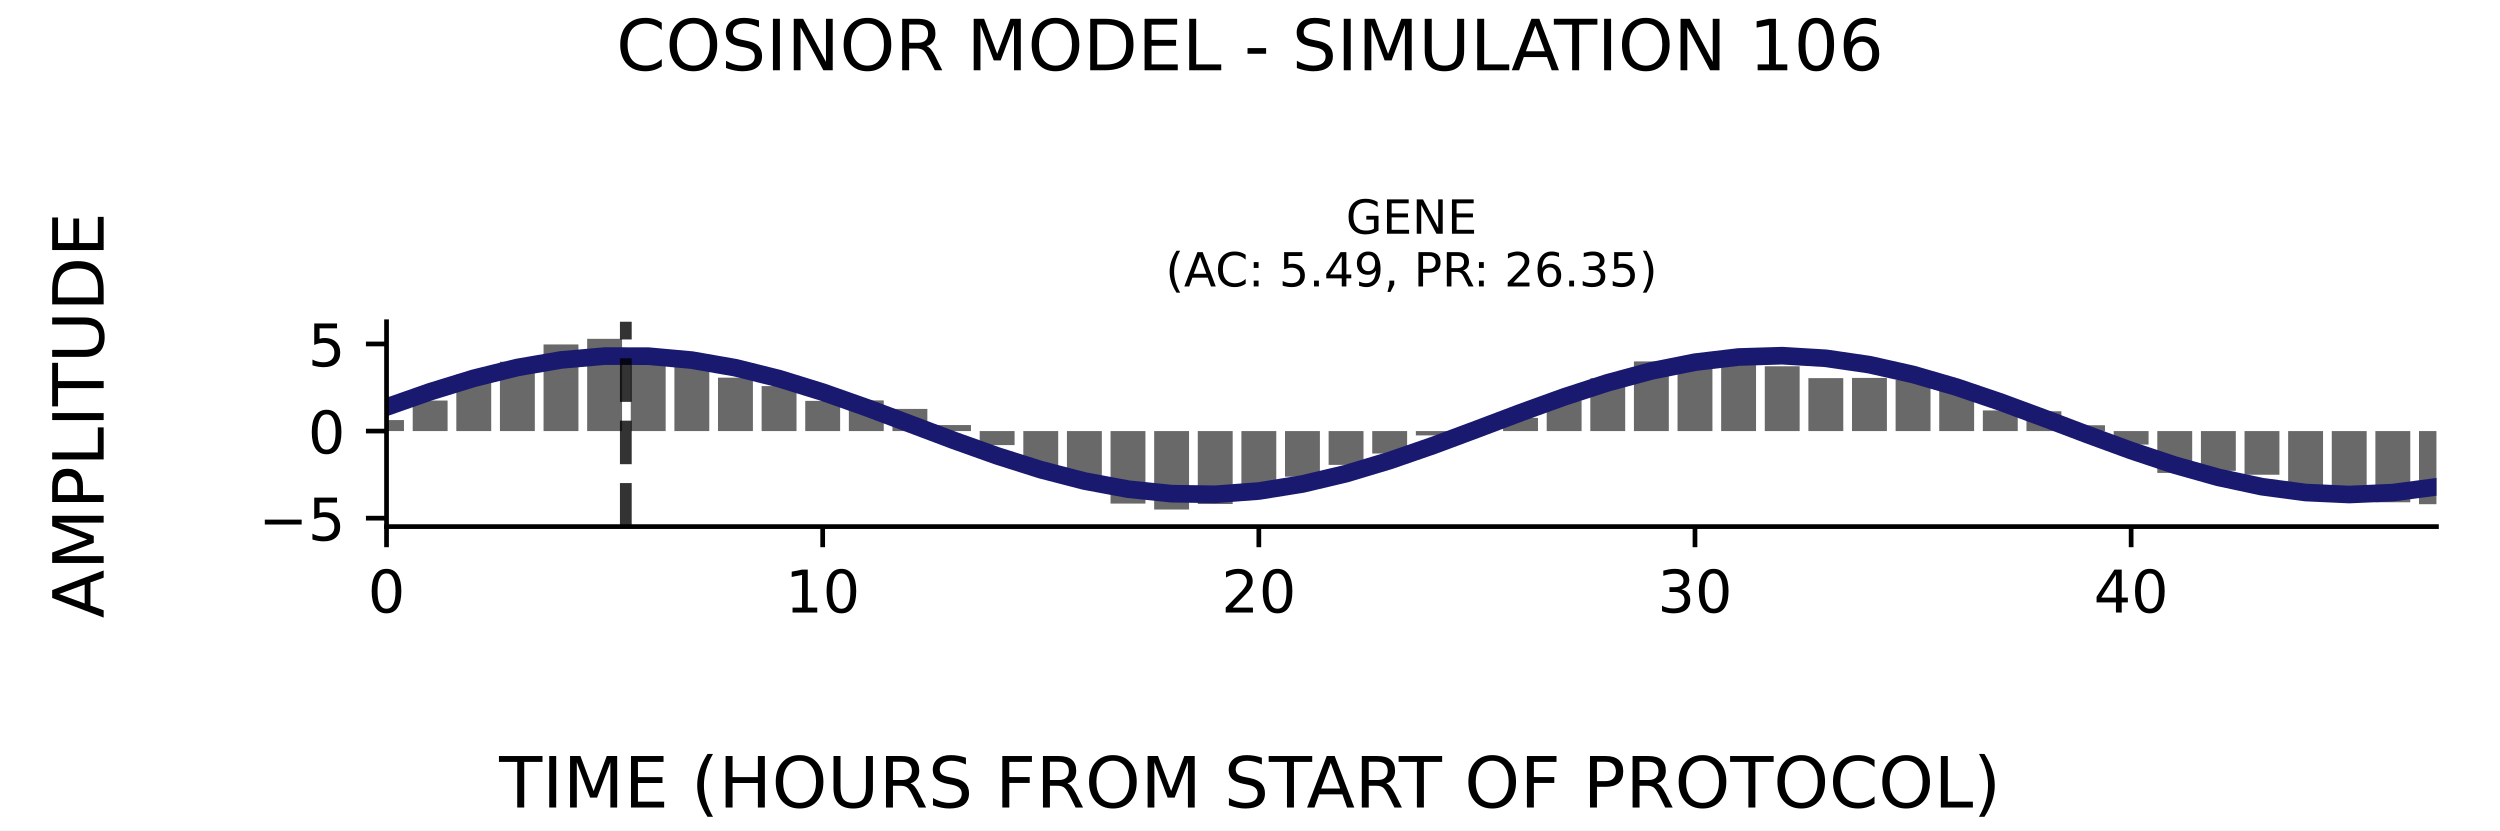
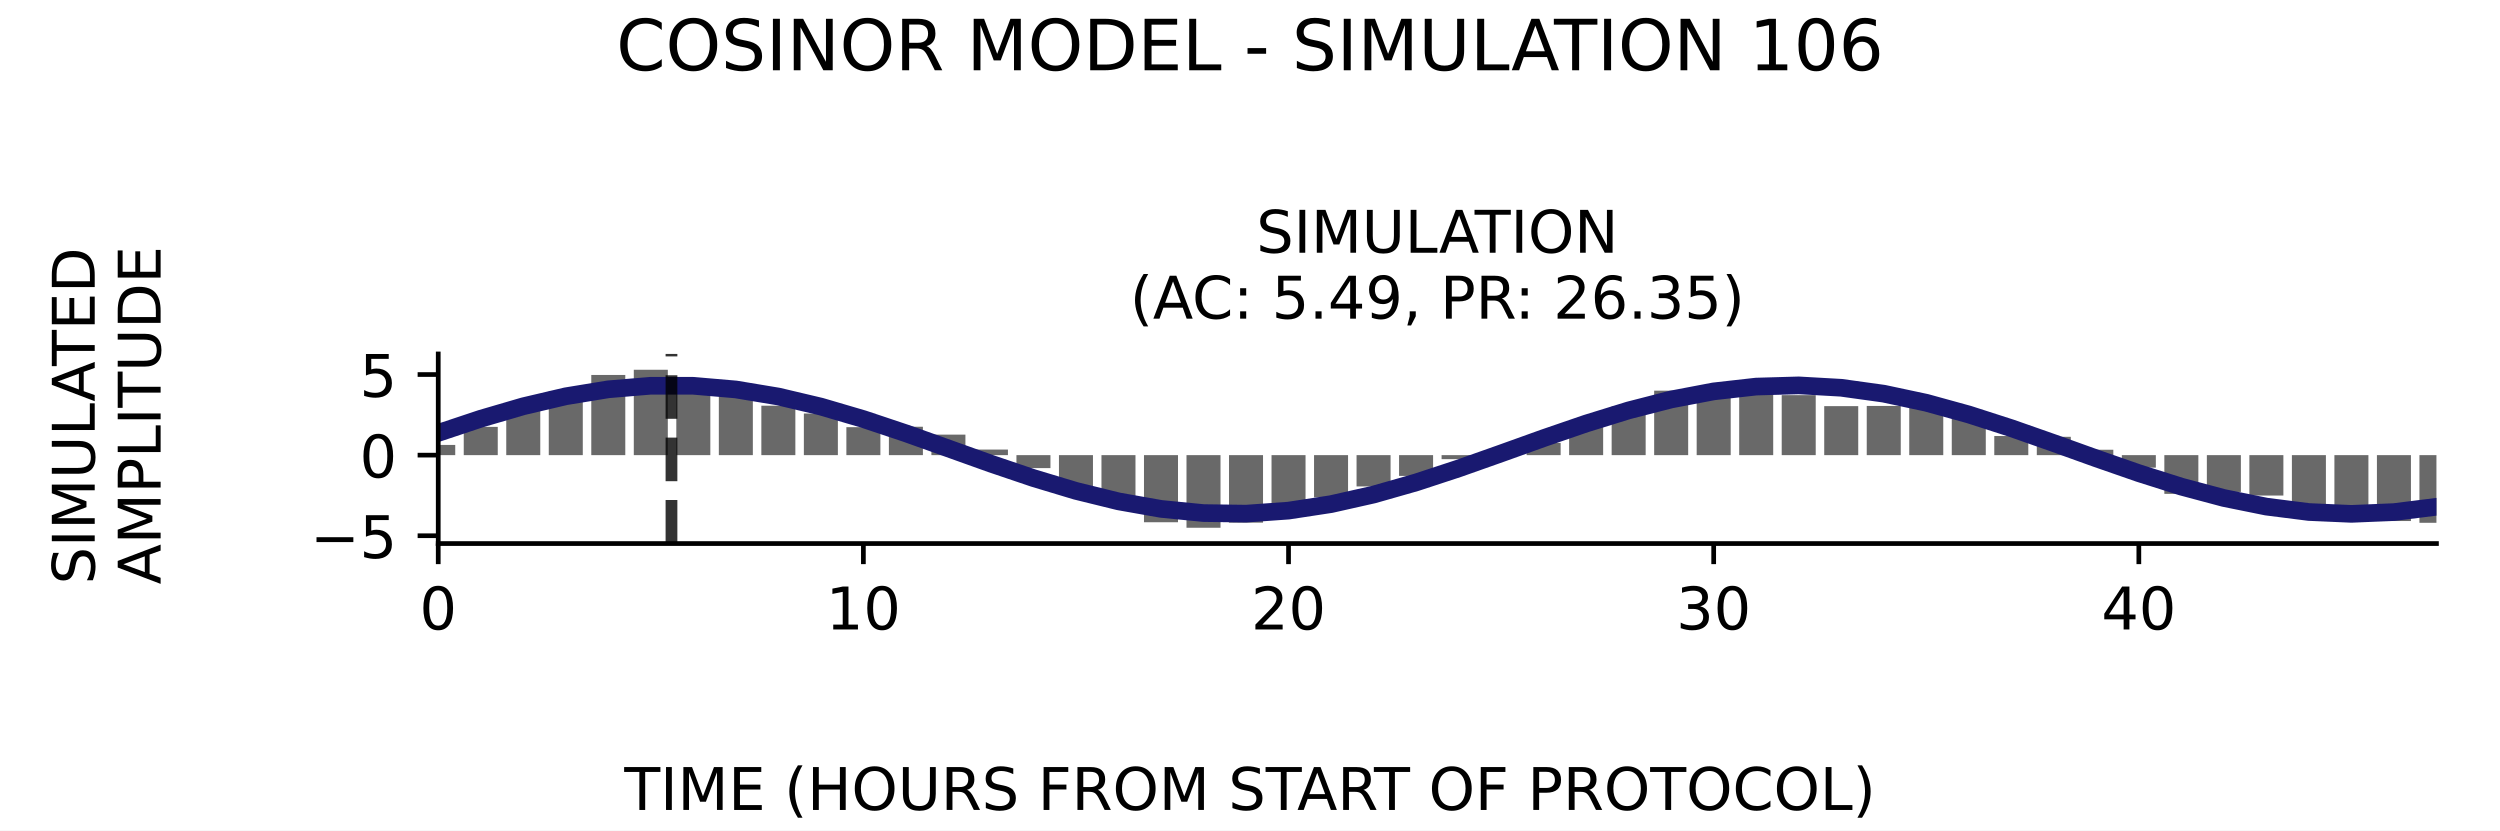
<svg xmlns="http://www.w3.org/2000/svg" xmlns:xlink="http://www.w3.org/1999/xlink" width="424.8pt" height="141.12pt" viewBox="0 0 424.8 141.12" version="1.1">
  <defs>
    <style type="text/css">*{stroke-linejoin: round; stroke-linecap: butt}</style>
  </defs>
  <g id="figure_1">
    <g id="patch_1">
      <path d="M 0 141.12  L 424.8 141.12  L 424.8 0  L 0 0  z " style="fill: #ffffff" />
    </g>
    <g id="axes_1">
      <g id="patch_2">
-         <path d="M 65.68 89.48  L 414 89.48  L 414 54.672  L 65.68 54.672  z " style="fill: #ffffff" />
+         <path d="M 74.464 92.36  L 414 92.36  L 414 60.144  L 74.464 60.144  z " style="fill: #ffffff" />
      </g>
      <g id="patch_3">
-         <path d="M 62.716 73.248  L 68.644 73.248  L 68.644 71.375  L 62.716 71.375  z " clip-path="url(#pcab01aecfd)" style="fill: #696969" />
+         <path d="M 71.574 77.337  L 77.354 77.337  L 77.354 75.603  L 71.574 75.603  z " clip-path="url(#pb462af2732)" style="fill: #696969" />
      </g>
      <g id="patch_4">
-         <path d="M 70.127 73.248  L 76.055 73.248  L 76.055 68.059  L 70.127 68.059  z " clip-path="url(#pcab01aecfd)" style="fill: #696969" />
+         <path d="M 78.799 77.337  L 84.578 77.337  L 84.578 72.534  L 78.799 72.534  z " clip-path="url(#pb462af2732)" style="fill: #696969" />
      </g>
      <g id="patch_5">
-         <path d="M 77.538 73.248  L 83.467 73.248  L 83.467 63.644  L 77.538 63.644  z " clip-path="url(#pcab01aecfd)" style="fill: #696969" />
+         <path d="M 86.023 77.337  L 91.802 77.337  L 91.802 68.448  L 86.023 68.448  z " clip-path="url(#pb462af2732)" style="fill: #696969" />
      </g>
      <g id="patch_6">
-         <path d="M 84.949 73.248  L 90.878 73.248  L 90.878 61.468  L 84.949 61.468  z " clip-path="url(#pcab01aecfd)" style="fill: #696969" />
+         <path d="M 93.247 77.337  L 99.026 77.337  L 99.026 66.434  L 93.247 66.434  z " clip-path="url(#pb462af2732)" style="fill: #696969" />
      </g>
      <g id="patch_7">
-         <path d="M 92.36 73.248  L 98.289 73.248  L 98.289 58.528  L 92.36 58.528  z " clip-path="url(#pcab01aecfd)" style="fill: #696969" />
+         <path d="M 100.471 77.337  L 106.25 77.337  L 106.25 63.713  L 100.471 63.713  z " clip-path="url(#pb462af2732)" style="fill: #696969" />
      </g>
      <g id="patch_8">
-         <path d="M 99.771 73.248  L 105.7 73.248  L 105.7 57.573  L 99.771 57.573  z " clip-path="url(#pcab01aecfd)" style="fill: #696969" />
+         <path d="M 107.695 77.337  L 113.475 77.337  L 113.475 62.829  L 107.695 62.829  z " clip-path="url(#pb462af2732)" style="fill: #696969" />
      </g>
      <g id="patch_9">
-         <path d="M 107.182 73.248  L 113.111 73.248  L 113.111 59.384  L 107.182 59.384  z " clip-path="url(#pcab01aecfd)" style="fill: #696969" />
+         <path d="M 114.919 77.337  L 120.699 77.337  L 120.699 64.505  L 114.919 64.505  z " clip-path="url(#pb462af2732)" style="fill: #696969" />
      </g>
      <g id="patch_10">
-         <path d="M 114.593 73.248  L 120.522 73.248  L 120.522 61.574  L 114.593 61.574  z " clip-path="url(#pcab01aecfd)" style="fill: #696969" />
+         <path d="M 122.144 77.337  L 127.923 77.337  L 127.923 66.532  L 122.144 66.532  z " clip-path="url(#pb462af2732)" style="fill: #696969" />
      </g>
      <g id="patch_11">
-         <path d="M 122.004 73.248  L 127.933 73.248  L 127.933 64.172  L 122.004 64.172  z " clip-path="url(#pcab01aecfd)" style="fill: #696969" />
+         <path d="M 129.368 77.337  L 135.147 77.337  L 135.147 68.937  L 129.368 68.937  z " clip-path="url(#pb462af2732)" style="fill: #696969" />
      </g>
      <g id="patch_12">
-         <path d="M 129.415 73.248  L 135.344 73.248  L 135.344 65.606  L 129.415 65.606  z " clip-path="url(#pcab01aecfd)" style="fill: #696969" />
+         <path d="M 136.592 77.337  L 142.371 77.337  L 142.371 70.264  L 136.592 70.264  z " clip-path="url(#pb462af2732)" style="fill: #696969" />
      </g>
      <g id="patch_13">
-         <path d="M 136.826 73.248  L 142.755 73.248  L 142.755 68.114  L 136.826 68.114  z " clip-path="url(#pcab01aecfd)" style="fill: #696969" />
+         <path d="M 143.816 77.337  L 149.595 77.337  L 149.595 72.585  L 143.816 72.585  z " clip-path="url(#pb462af2732)" style="fill: #696969" />
      </g>
      <g id="patch_14">
-         <path d="M 144.237 73.248  L 150.166 73.248  L 150.166 68.035  L 144.237 68.035  z " clip-path="url(#pcab01aecfd)" style="fill: #696969" />
+         <path d="M 151.04 77.337  L 156.82 77.337  L 156.82 72.512  L 151.04 72.512  z " clip-path="url(#pb462af2732)" style="fill: #696969" />
      </g>
      <g id="patch_15">
-         <path d="M 151.648 73.248  L 157.577 73.248  L 157.577 69.483  L 151.648 69.483  z " clip-path="url(#pcab01aecfd)" style="fill: #696969" />
+         <path d="M 158.264 77.337  L 164.044 77.337  L 164.044 73.852  L 158.264 73.852  z " clip-path="url(#pb462af2732)" style="fill: #696969" />
      </g>
      <g id="patch_16">
-         <path d="M 159.059 73.248  L 164.988 73.248  L 164.988 72.225  L 159.059 72.225  z " clip-path="url(#pcab01aecfd)" style="fill: #696969" />
+         <path d="M 165.489 77.337  L 171.268 77.337  L 171.268 76.39  L 165.489 76.39  z " clip-path="url(#pb462af2732)" style="fill: #696969" />
      </g>
      <g id="patch_17">
-         <path d="M 166.47 73.248  L 172.399 73.248  L 172.399 75.63  L 166.47 75.63  z " clip-path="url(#pcab01aecfd)" style="fill: #696969" />
+         <path d="M 172.713 77.337  L 178.492 77.337  L 178.492 79.541  L 172.713 79.541  z " clip-path="url(#pb462af2732)" style="fill: #696969" />
      </g>
      <g id="patch_18">
-         <path d="M 173.882 73.248  L 179.81 73.248  L 179.81 80.041  L 173.882 80.041  z " clip-path="url(#pcab01aecfd)" style="fill: #696969" />
+         <path d="M 179.937 77.337  L 185.716 77.337  L 185.716 83.624  L 179.937 83.624  z " clip-path="url(#pb462af2732)" style="fill: #696969" />
      </g>
      <g id="patch_19">
-         <path d="M 181.293 73.248  L 187.221 73.248  L 187.221 81.91  L 181.293 81.91  z " clip-path="url(#pcab01aecfd)" style="fill: #696969" />
+         <path d="M 187.161 77.337  L 192.94 77.337  L 192.94 85.354  L 187.161 85.354  z " clip-path="url(#pb462af2732)" style="fill: #696969" />
      </g>
      <g id="patch_20">
-         <path d="M 188.704 73.248  L 194.633 73.248  L 194.633 85.569  L 188.704 85.569  z " clip-path="url(#pcab01aecfd)" style="fill: #696969" />
+         <path d="M 194.385 77.337  L 200.165 77.337  L 200.165 88.74  L 194.385 88.74  z " clip-path="url(#pb462af2732)" style="fill: #696969" />
      </g>
      <g id="patch_21">
-         <path d="M 196.115 73.248  L 202.044 73.248  L 202.044 86.579  L 196.115 86.579  z " clip-path="url(#pcab01aecfd)" style="fill: #696969" />
+         <path d="M 201.609 77.337  L 207.389 77.337  L 207.389 89.675  L 201.609 89.675  z " clip-path="url(#pb462af2732)" style="fill: #696969" />
      </g>
      <g id="patch_22">
-         <path d="M 203.526 73.248  L 209.455 73.248  L 209.455 85.643  L 203.526 85.643  z " clip-path="url(#pcab01aecfd)" style="fill: #696969" />
+         <path d="M 208.834 77.337  L 214.613 77.337  L 214.613 88.809  L 208.834 88.809  z " clip-path="url(#pb462af2732)" style="fill: #696969" />
      </g>
      <g id="patch_23">
-         <path d="M 210.937 73.248  L 216.866 73.248  L 216.866 83.328  L 210.937 83.328  z " clip-path="url(#pcab01aecfd)" style="fill: #696969" />
+         <path d="M 216.058 77.337  L 221.837 77.337  L 221.837 86.666  L 216.058 86.666  z " clip-path="url(#pb462af2732)" style="fill: #696969" />
      </g>
      <g id="patch_24">
-         <path d="M 218.348 73.248  L 224.277 73.248  L 224.277 81  L 218.348 81  z " clip-path="url(#pcab01aecfd)" style="fill: #696969" />
+         <path d="M 223.282 77.337  L 229.061 77.337  L 229.061 84.512  L 223.282 84.512  z " clip-path="url(#pb462af2732)" style="fill: #696969" />
      </g>
      <g id="patch_25">
-         <path d="M 225.759 73.248  L 231.688 73.248  L 231.688 78.993  L 225.759 78.993  z " clip-path="url(#pcab01aecfd)" style="fill: #696969" />
+         <path d="M 230.506 77.337  L 236.285 77.337  L 236.285 82.654  L 230.506 82.654  z " clip-path="url(#pb462af2732)" style="fill: #696969" />
      </g>
      <g id="patch_26">
-         <path d="M 233.17 73.248  L 239.099 73.248  L 239.099 77.062  L 233.17 77.062  z " clip-path="url(#pcab01aecfd)" style="fill: #696969" />
+         <path d="M 237.73 77.337  L 243.51 77.337  L 243.51 80.867  L 237.73 80.867  z " clip-path="url(#pb462af2732)" style="fill: #696969" />
      </g>
      <g id="patch_27">
-         <path d="M 240.581 73.248  L 246.51 73.248  L 246.51 73.985  L 240.581 73.985  z " clip-path="url(#pcab01aecfd)" style="fill: #696969" />
+         <path d="M 244.954 77.337  L 250.734 77.337  L 250.734 78.019  L 244.954 78.019  z " clip-path="url(#pb462af2732)" style="fill: #696969" />
      </g>
      <g id="patch_28">
-         <path d="M 247.992 73.248  L 253.921 73.248  L 253.921 73.083  L 247.992 73.083  z " clip-path="url(#pcab01aecfd)" style="fill: #696969" />
+         <path d="M 252.179 77.337  L 257.958 77.337  L 257.958 77.184  L 252.179 77.184  z " clip-path="url(#pb462af2732)" style="fill: #696969" />
      </g>
      <g id="patch_29">
-         <path d="M 255.403 73.248  L 261.332 73.248  L 261.332 71.002  L 255.403 71.002  z " clip-path="url(#pcab01aecfd)" style="fill: #696969" />
+         <path d="M 259.403 77.337  L 265.182 77.337  L 265.182 75.258  L 259.403 75.258  z " clip-path="url(#pb462af2732)" style="fill: #696969" />
      </g>
      <g id="patch_30">
-         <path d="M 262.814 73.248  L 268.743 73.248  L 268.743 68.056  L 262.814 68.056  z " clip-path="url(#pcab01aecfd)" style="fill: #696969" />
+         <path d="M 266.627 77.337  L 272.406 77.337  L 272.406 72.531  L 266.627 72.531  z " clip-path="url(#pb462af2732)" style="fill: #696969" />
      </g>
      <g id="patch_31">
-         <path d="M 270.225 73.248  L 276.154 73.248  L 276.154 64.275  L 270.225 64.275  z " clip-path="url(#pcab01aecfd)" style="fill: #696969" />
+         <path d="M 273.851 77.337  L 279.63 77.337  L 279.63 69.032  L 273.851 69.032  z " clip-path="url(#pb462af2732)" style="fill: #696969" />
      </g>
      <g id="patch_32">
-         <path d="M 277.636 73.248  L 283.565 73.248  L 283.565 61.412  L 277.636 61.412  z " clip-path="url(#pcab01aecfd)" style="fill: #696969" />
+         <path d="M 281.075 77.337  L 286.855 77.337  L 286.855 66.382  L 281.075 66.382  z " clip-path="url(#pb462af2732)" style="fill: #696969" />
      </g>
      <g id="patch_33">
-         <path d="M 285.047 73.248  L 290.976 73.248  L 290.976 60.854  L 285.047 60.854  z " clip-path="url(#pcab01aecfd)" style="fill: #696969" />
+         <path d="M 288.299 77.337  L 294.079 77.337  L 294.079 65.866  L 288.299 65.866  z " clip-path="url(#pb462af2732)" style="fill: #696969" />
      </g>
      <g id="patch_34">
-         <path d="M 292.459 73.248  L 298.387 73.248  L 298.387 60.554  L 292.459 60.554  z " clip-path="url(#pcab01aecfd)" style="fill: #696969" />
+         <path d="M 295.524 77.337  L 301.303 77.337  L 301.303 65.588  L 295.524 65.588  z " clip-path="url(#pb462af2732)" style="fill: #696969" />
      </g>
      <g id="patch_35">
-         <path d="M 299.87 73.248  L 305.798 73.248  L 305.798 62.236  L 299.87 62.236  z " clip-path="url(#pcab01aecfd)" style="fill: #696969" />
+         <path d="M 302.748 77.337  L 308.527 77.337  L 308.527 67.144  L 302.748 67.144  z " clip-path="url(#pb462af2732)" style="fill: #696969" />
      </g>
      <g id="patch_36">
-         <path d="M 307.281 73.248  L 313.21 73.248  L 313.21 64.252  L 307.281 64.252  z " clip-path="url(#pcab01aecfd)" style="fill: #696969" />
+         <path d="M 309.972 77.337  L 315.751 77.337  L 315.751 69.011  L 309.972 69.011  z " clip-path="url(#pb462af2732)" style="fill: #696969" />
      </g>
      <g id="patch_37">
-         <path d="M 314.692 73.248  L 320.621 73.248  L 320.621 64.216  L 314.692 64.216  z " clip-path="url(#pcab01aecfd)" style="fill: #696969" />
+         <path d="M 317.196 77.337  L 322.975 77.337  L 322.975 68.977  L 317.196 68.977  z " clip-path="url(#pb462af2732)" style="fill: #696969" />
      </g>
      <g id="patch_38">
-         <path d="M 322.103 73.248  L 328.032 73.248  L 328.032 64.567  L 322.103 64.567  z " clip-path="url(#pcab01aecfd)" style="fill: #696969" />
+         <path d="M 324.42 77.337  L 330.2 77.337  L 330.2 69.302  L 324.42 69.302  z " clip-path="url(#pb462af2732)" style="fill: #696969" />
      </g>
      <g id="patch_39">
-         <path d="M 329.514 73.248  L 335.443 73.248  L 335.443 66.119  L 329.514 66.119  z " clip-path="url(#pcab01aecfd)" style="fill: #696969" />
+         <path d="M 331.644 77.337  L 337.424 77.337  L 337.424 70.738  L 331.644 70.738  z " clip-path="url(#pb462af2732)" style="fill: #696969" />
      </g>
      <g id="patch_40">
-         <path d="M 336.925 73.248  L 342.854 73.248  L 342.854 69.739  L 336.925 69.739  z " clip-path="url(#pcab01aecfd)" style="fill: #696969" />
+         <path d="M 338.869 77.337  L 344.648 77.337  L 344.648 74.089  L 338.869 74.089  z " clip-path="url(#pb462af2732)" style="fill: #696969" />
      </g>
      <g id="patch_41">
-         <path d="M 344.336 73.248  L 350.265 73.248  L 350.265 69.881  L 344.336 69.881  z " clip-path="url(#pcab01aecfd)" style="fill: #696969" />
+         <path d="M 346.093 77.337  L 351.872 77.337  L 351.872 74.221  L 346.093 74.221  z " clip-path="url(#pb462af2732)" style="fill: #696969" />
      </g>
      <g id="patch_42">
-         <path d="M 351.747 73.248  L 357.676 73.248  L 357.676 72.258  L 351.747 72.258  z " clip-path="url(#pcab01aecfd)" style="fill: #696969" />
+         <path d="M 353.317 77.337  L 359.096 77.337  L 359.096 76.421  L 353.317 76.421  z " clip-path="url(#pb462af2732)" style="fill: #696969" />
      </g>
      <g id="patch_43">
-         <path d="M 359.158 73.248  L 365.087 73.248  L 365.087 75.545  L 359.158 75.545  z " clip-path="url(#pcab01aecfd)" style="fill: #696969" />
+         <path d="M 360.541 77.337  L 366.32 77.337  L 366.32 79.463  L 360.541 79.463  z " clip-path="url(#pb462af2732)" style="fill: #696969" />
      </g>
      <g id="patch_44">
-         <path d="M 366.569 73.248  L 372.498 73.248  L 372.498 80.358  L 366.569 80.358  z " clip-path="url(#pcab01aecfd)" style="fill: #696969" />
+         <path d="M 367.765 77.337  L 373.545 77.337  L 373.545 83.917  L 367.765 83.917  z " clip-path="url(#pb462af2732)" style="fill: #696969" />
      </g>
      <g id="patch_45">
-         <path d="M 373.98 73.248  L 379.909 73.248  L 379.909 80.004  L 373.98 80.004  z " clip-path="url(#pcab01aecfd)" style="fill: #696969" />
+         <path d="M 374.989 77.337  L 380.769 77.337  L 380.769 83.59  L 374.989 83.59  z " clip-path="url(#pb462af2732)" style="fill: #696969" />
      </g>
      <g id="patch_46">
-         <path d="M 381.391 73.248  L 387.32 73.248  L 387.32 80.667  L 381.391 80.667  z " clip-path="url(#pcab01aecfd)" style="fill: #696969" />
+         <path d="M 382.214 77.337  L 387.993 77.337  L 387.993 84.203  L 382.214 84.203  z " clip-path="url(#pb462af2732)" style="fill: #696969" />
      </g>
      <g id="patch_47">
-         <path d="M 388.802 73.248  L 394.731 73.248  L 394.731 82.586  L 388.802 82.586  z " clip-path="url(#pcab01aecfd)" style="fill: #696969" />
+         <path d="M 389.438 77.337  L 395.217 77.337  L 395.217 85.979  L 389.438 85.979  z " clip-path="url(#pb462af2732)" style="fill: #696969" />
      </g>
      <g id="patch_48">
-         <path d="M 396.213 73.248  L 402.142 73.248  L 402.142 83.755  L 396.213 83.755  z " clip-path="url(#pcab01aecfd)" style="fill: #696969" />
+         <path d="M 396.662 77.337  L 402.441 77.337  L 402.441 87.061  L 396.662 87.061  z " clip-path="url(#pb462af2732)" style="fill: #696969" />
      </g>
      <g id="patch_49">
-         <path d="M 403.625 73.248  L 409.553 73.248  L 409.553 85.347  L 403.625 85.347  z " clip-path="url(#pcab01aecfd)" style="fill: #696969" />
+         <path d="M 403.886 77.337  L 409.665 77.337  L 409.665 88.534  L 403.886 88.534  z " clip-path="url(#pb462af2732)" style="fill: #696969" />
      </g>
      <g id="patch_50">
-         <path d="M 411.036 73.248  L 416.964 73.248  L 416.964 85.671  L 411.036 85.671  z " clip-path="url(#pcab01aecfd)" style="fill: #696969" />
+         <path d="M 411.11 77.337  L 416.89 77.337  L 416.89 88.835  L 411.11 88.835  z " clip-path="url(#pb462af2732)" style="fill: #696969" />
      </g>
      <g id="matplotlib.axis_1">
        <g id="xtick_1">
          <g id="line2d_1">
            <defs>
-               <path id="m1a680513be" d="M 0 0  L 0 3.5  " style="stroke: #000000; stroke-width: 0.8" />
+               <path id="m67a212def0" d="M 0 0  L 0 3.5  " style="stroke: #000000; stroke-width: 0.8" />
            </defs>
            <g>
-               <use xlink:href="#m1a680513be" x="65.68" y="89.48" style="stroke: #000000; stroke-width: 0.8" />
+               <use xlink:href="#m67a212def0" x="74.464" y="92.36" style="stroke: #000000; stroke-width: 0.8" />
            </g>
          </g>
          <g id="text_1">
-             <g transform="translate(62.49875 104.0784) scale(0.1 -0.1)">
+             <g transform="translate(71.28275 106.9584) scale(0.1 -0.1)">
              <defs>
                <path id="DejaVuSans-30" d="M 2034 4250  Q 1547 4250 1301 3770  Q 1056 3291 1056 2328  Q 1056 1369 1301 889  Q 1547 409 2034 409  Q 2525 409 2770 889  Q 3016 1369 3016 2328  Q 3016 3291 2770 3770  Q 2525 4250 2034 4250  z M 2034 4750  Q 2819 4750 3233 4129  Q 3647 3509 3647 2328  Q 3647 1150 3233 529  Q 2819 -91 2034 -91  Q 1250 -91 836 529  Q 422 1150 422 2328  Q 422 3509 836 4129  Q 1250 4750 2034 4750  z " transform="scale(0.015625)" />
              </defs>
              <use xlink:href="#DejaVuSans-30" />
            </g>
          </g>
        </g>
        <g id="xtick_2">
          <g id="line2d_2">
            <g>
-               <use xlink:href="#m1a680513be" x="139.791" y="89.48" style="stroke: #000000; stroke-width: 0.8" />
+               <use xlink:href="#m67a212def0" x="146.706" y="92.36" style="stroke: #000000; stroke-width: 0.8" />
            </g>
          </g>
          <g id="text_2">
-             <g transform="translate(133.4281 104.0784) scale(0.1 -0.1)">
+             <g transform="translate(140.3432 106.9584) scale(0.1 -0.1)">
              <defs>
                <path id="DejaVuSans-31" d="M 794 531  L 1825 531  L 1825 4091  L 703 3866  L 703 4441  L 1819 4666  L 2450 4666  L 2450 531  L 3481 531  L 3481 0  L 794 0  L 794 531  z " transform="scale(0.015625)" />
              </defs>
              <use xlink:href="#DejaVuSans-31" />
              <use xlink:href="#DejaVuSans-30" x="63.623" />
            </g>
          </g>
        </g>
        <g id="xtick_3">
          <g id="line2d_3">
            <g>
-               <use xlink:href="#m1a680513be" x="213.901" y="89.48" style="stroke: #000000; stroke-width: 0.8" />
+               <use xlink:href="#m67a212def0" x="218.947" y="92.36" style="stroke: #000000; stroke-width: 0.8" />
            </g>
          </g>
          <g id="text_3">
-             <g transform="translate(207.5388 104.0784) scale(0.1 -0.1)">
+             <g transform="translate(212.5849 106.9584) scale(0.1 -0.1)">
              <defs>
                <path id="DejaVuSans-32" d="M 1228 531  L 3431 531  L 3431 0  L 469 0  L 469 531  Q 828 903 1448 1529  Q 2069 2156 2228 2338  Q 2531 2678 2651 2914  Q 2772 3150 2772 3378  Q 2772 3750 2511 3984  Q 2250 4219 1831 4219  Q 1534 4219 1204 4116  Q 875 4013 500 3803  L 500 4441  Q 881 4594 1212 4672  Q 1544 4750 1819 4750  Q 2544 4750 2975 4387  Q 3406 4025 3406 3419  Q 3406 3131 3298 2873  Q 3191 2616 2906 2266  Q 2828 2175 2409 1742  Q 1991 1309 1228 531  z " transform="scale(0.015625)" />
              </defs>
              <use xlink:href="#DejaVuSans-32" />
              <use xlink:href="#DejaVuSans-30" x="63.623" />
            </g>
          </g>
        </g>
        <g id="xtick_4">
          <g id="line2d_4">
            <g>
-               <use xlink:href="#m1a680513be" x="288.012" y="89.48" style="stroke: #000000; stroke-width: 0.8" />
+               <use xlink:href="#m67a212def0" x="291.189" y="92.36" style="stroke: #000000; stroke-width: 0.8" />
            </g>
          </g>
          <g id="text_4">
-             <g transform="translate(281.6494 104.0784) scale(0.1 -0.1)">
+             <g transform="translate(284.8266 106.9584) scale(0.1 -0.1)">
              <defs>
                <path id="DejaVuSans-33" d="M 2597 2516  Q 3050 2419 3304 2112  Q 3559 1806 3559 1356  Q 3559 666 3084 287  Q 2609 -91 1734 -91  Q 1441 -91 1130 -33  Q 819 25 488 141  L 488 750  Q 750 597 1062 519  Q 1375 441 1716 441  Q 2309 441 2620 675  Q 2931 909 2931 1356  Q 2931 1769 2642 2001  Q 2353 2234 1838 2234  L 1294 2234  L 1294 2753  L 1863 2753  Q 2328 2753 2575 2939  Q 2822 3125 2822 3475  Q 2822 3834 2567 4026  Q 2313 4219 1838 4219  Q 1578 4219 1281 4162  Q 984 4106 628 3988  L 628 4550  Q 988 4650 1302 4700  Q 1616 4750 1894 4750  Q 2613 4750 3031 4423  Q 3450 4097 3450 3541  Q 3450 3153 3228 2886  Q 3006 2619 2597 2516  z " transform="scale(0.015625)" />
              </defs>
              <use xlink:href="#DejaVuSans-33" />
              <use xlink:href="#DejaVuSans-30" x="63.623" />
            </g>
          </g>
        </g>
        <g id="xtick_5">
          <g id="line2d_5">
            <g>
-               <use xlink:href="#m1a680513be" x="362.123" y="89.48" style="stroke: #000000; stroke-width: 0.8" />
+               <use xlink:href="#m67a212def0" x="363.431" y="92.36" style="stroke: #000000; stroke-width: 0.8" />
            </g>
          </g>
          <g id="text_5">
-             <g transform="translate(355.7601 104.0784) scale(0.1 -0.1)">
+             <g transform="translate(357.0683 106.9584) scale(0.1 -0.1)">
              <defs>
                <path id="DejaVuSans-34" d="M 2419 4116  L 825 1625  L 2419 1625  L 2419 4116  z M 2253 4666  L 3047 4666  L 3047 1625  L 3713 1625  L 3713 1100  L 3047 1100  L 3047 0  L 2419 0  L 2419 1100  L 313 1100  L 313 1709  L 2253 4666  z " transform="scale(0.015625)" />
              </defs>
              <use xlink:href="#DejaVuSans-34" />
              <use xlink:href="#DejaVuSans-30" x="63.623" />
            </g>
          </g>
        </g>
      </g>
      <g id="matplotlib.axis_2">
        <g id="ytick_1">
          <g id="line2d_6">
            <defs>
-               <path id="m583e705545" d="M 0 0  L -3.5 0  " style="stroke: #000000; stroke-width: 0.8" />
+               <path id="m3dfad1ca18" d="M 0 0  L -3.5 0  " style="stroke: #000000; stroke-width: 0.8" />
            </defs>
            <g>
-               <use xlink:href="#m583e705545" x="65.68" y="88.046" style="stroke: #000000; stroke-width: 0.8" />
+               <use xlink:href="#m3dfad1ca18" x="74.464" y="91.033" style="stroke: #000000; stroke-width: 0.8" />
            </g>
          </g>
          <g id="text_6">
-             <g transform="translate(43.93781 91.84528) scale(0.1 -0.1)">
+             <g transform="translate(52.72181 94.83205) scale(0.1 -0.1)">
              <defs>
                <path id="DejaVuSans-2212" d="M 678 2272  L 4684 2272  L 4684 1741  L 678 1741  L 678 2272  z " transform="scale(0.015625)" />
                <path id="DejaVuSans-35" d="M 691 4666  L 3169 4666  L 3169 4134  L 1269 4134  L 1269 2991  Q 1406 3038 1543 3061  Q 1681 3084 1819 3084  Q 2600 3084 3056 2656  Q 3513 2228 3513 1497  Q 3513 744 3044 326  Q 2575 -91 1722 -91  Q 1428 -91 1123 -41  Q 819 9 494 109  L 494 744  Q 775 591 1075 516  Q 1375 441 1709 441  Q 2250 441 2565 725  Q 2881 1009 2881 1497  Q 2881 1984 2565 2268  Q 2250 2553 1709 2553  Q 1456 2553 1204 2497  Q 953 2441 691 2322  L 691 4666  z " transform="scale(0.015625)" />
              </defs>
              <use xlink:href="#DejaVuSans-2212" />
              <use xlink:href="#DejaVuSans-35" x="83.789" />
            </g>
          </g>
        </g>
        <g id="ytick_2">
          <g id="line2d_7">
            <g>
-               <use xlink:href="#m583e705545" x="65.68" y="73.248" style="stroke: #000000; stroke-width: 0.8" />
+               <use xlink:href="#m3dfad1ca18" x="74.464" y="77.337" style="stroke: #000000; stroke-width: 0.8" />
            </g>
          </g>
          <g id="text_7">
-             <g transform="translate(52.3175 77.04724) scale(0.1 -0.1)">
+             <g transform="translate(61.1015 81.13597) scale(0.1 -0.1)">
              <use xlink:href="#DejaVuSans-30" />
            </g>
          </g>
        </g>
        <g id="ytick_3">
          <g id="line2d_8">
            <g>
-               <use xlink:href="#m583e705545" x="65.68" y="58.45" style="stroke: #000000; stroke-width: 0.8" />
+               <use xlink:href="#m3dfad1ca18" x="74.464" y="63.641" style="stroke: #000000; stroke-width: 0.8" />
            </g>
          </g>
          <g id="text_8">
-             <g transform="translate(52.3175 62.24921) scale(0.1 -0.1)">
+             <g transform="translate(61.1015 67.43988) scale(0.1 -0.1)">
              <use xlink:href="#DejaVuSans-35" />
            </g>
          </g>
        </g>
      </g>
      <g id="line2d_9">
-         <path d="M 65.68 69.167  L 73.091 66.562  L 80.502 64.277  L 87.913 62.443  L 95.324 61.163  L 102.735 60.509  L 110.146 60.518  L 117.557 61.19  L 124.969 62.486  L 132.38 64.335  L 139.791 66.629  L 147.202 69.241  L 154.613 72.022  L 162.024 74.815  L 169.435 77.461  L 176.846 79.812  L 184.257 81.733  L 191.668 83.116  L 199.079 83.884  L 206.49 83.992  L 213.901 83.434  L 221.312 82.242  L 228.723 80.484  L 236.134 78.259  L 243.546 75.692  L 250.957 72.929  L 258.368 70.127  L 265.779 67.444  L 273.19 65.032  L 280.601 63.027  L 288.012 61.543  L 295.423 60.663  L 302.834 60.438  L 310.245 60.881  L 317.656 61.965  L 325.067 63.631  L 332.478 65.783  L 339.889 68.3  L 347.3 71.039  L 354.711 73.846  L 362.123 76.561  L 369.534 79.031  L 376.945 81.117  L 384.356 82.699  L 391.767 83.689  L 399.178 84.03  L 406.589 83.704  L 414 82.728  " clip-path="url(#pcab01aecfd)" style="fill: none; stroke: #191970; stroke-width: 3; stroke-linecap: square" />
+         <path d="M 74.464 73.559  L 81.688 71.148  L 88.912 69.034  L 96.137 67.336  L 103.361 66.151  L 110.585 65.546  L 117.809 65.554  L 125.033 66.176  L 132.257 67.377  L 139.482 69.087  L 146.706 71.211  L 153.93 73.628  L 161.154 76.202  L 168.378 78.787  L 175.602 81.236  L 182.827 83.412  L 190.051 85.19  L 197.275 86.47  L 204.499 87.181  L 211.723 87.28  L 218.947 86.764  L 226.172 85.661  L 233.396 84.034  L 240.62 81.974  L 247.844 79.599  L 255.068 77.042  L 262.292 74.448  L 269.517 71.965  L 276.741 69.732  L 283.965 67.877  L 291.189 66.503  L 298.413 65.689  L 305.637 65.481  L 312.862 65.89  L 320.086 66.894  L 327.31 68.436  L 334.534 70.428  L 341.758 72.757  L 348.982 75.293  L 356.207 77.89  L 363.431 80.403  L 370.655 82.689  L 377.879 84.619  L 385.103 86.084  L 392.327 87  L 399.552 87.316  L 406.776 87.014  L 414 86.111  " clip-path="url(#pb462af2732)" style="fill: none; stroke: #191970; stroke-width: 3; stroke-linecap: square" />
      </g>
      <g id="line2d_10">
-         <path d="M 106.339 89.48  L 106.339 54.672  " clip-path="url(#pcab01aecfd)" style="fill: none; stroke-dasharray: 7.4,3.2; stroke-dashoffset: 0; stroke: #000000; stroke-opacity: 0.8; stroke-width: 2" />
+         <path d="M 114.098 92.36  L 114.098 60.144  " clip-path="url(#pb462af2732)" style="fill: none; stroke-dasharray: 7.4,3.2; stroke-dashoffset: 0; stroke: #000000; stroke-opacity: 0.8; stroke-width: 2" />
      </g>
      <g id="patch_51">
-         <path d="M 65.68 89.48  L 65.68 54.672  " style="fill: none; stroke: #000000; stroke-width: 0.8; stroke-linejoin: miter; stroke-linecap: square" />
+         <path d="M 74.464 92.36  L 74.464 60.144  " style="fill: none; stroke: #000000; stroke-width: 0.8; stroke-linejoin: miter; stroke-linecap: square" />
      </g>
      <g id="patch_52">
-         <path d="M 65.68 89.48  L 414 89.48  " style="fill: none; stroke: #000000; stroke-width: 0.8; stroke-linejoin: miter; stroke-linecap: square" />
+         <path d="M 74.464 92.36  L 414 92.36  " style="fill: none; stroke: #000000; stroke-width: 0.8; stroke-linejoin: miter; stroke-linecap: square" />
      </g>
      <g id="text_9">
-         <g transform="translate(228.6931 39.71375) scale(0.08 -0.08)">
+         <g transform="translate(213.4726 42.94619) scale(0.1 -0.1)">
          <defs>
-             <path id="DejaVuSans-47" d="M 3809 666  L 3809 1919  L 2778 1919  L 2778 2438  L 4434 2438  L 4434 434  Q 4069 175 3628 42  Q 3188 -91 2688 -91  Q 1594 -91 976 548  Q 359 1188 359 2328  Q 359 3472 976 4111  Q 1594 4750 2688 4750  Q 3144 4750 3555 4637  Q 3966 4525 4313 4306  L 4313 3634  Q 3963 3931 3569 4081  Q 3175 4231 2741 4231  Q 1884 4231 1454 3753  Q 1025 3275 1025 2328  Q 1025 1384 1454 906  Q 1884 428 2741 428  Q 3075 428 3337 486  Q 3600 544 3809 666  z " transform="scale(0.015625)" />
-             <path id="DejaVuSans-45" d="M 628 4666  L 3578 4666  L 3578 4134  L 1259 4134  L 1259 2753  L 3481 2753  L 3481 2222  L 1259 2222  L 1259 531  L 3634 531  L 3634 0  L 628 0  L 628 4666  z " transform="scale(0.015625)" />
+             <path id="DejaVuSans-53" d="M 3425 4513  L 3425 3897  Q 3066 4069 2747 4153  Q 2428 4238 2131 4238  Q 1616 4238 1336 4038  Q 1056 3838 1056 3469  Q 1056 3159 1242 3001  Q 1428 2844 1947 2747  L 2328 2669  Q 3034 2534 3370 2195  Q 3706 1856 3706 1288  Q 3706 609 3251 259  Q 2797 -91 1919 -91  Q 1588 -91 1214 -16  Q 841 59 441 206  L 441 856  Q 825 641 1194 531  Q 1563 422 1919 422  Q 2459 422 2753 634  Q 3047 847 3047 1241  Q 3047 1584 2836 1778  Q 2625 1972 2144 2069  L 1759 2144  Q 1053 2284 737 2584  Q 422 2884 422 3419  Q 422 4038 858 4394  Q 1294 4750 2059 4750  Q 2388 4750 2728 4690  Q 3069 4631 3425 4513  z " transform="scale(0.015625)" />
+             <path id="DejaVuSans-49" d="M 628 4666  L 1259 4666  L 1259 0  L 628 0  L 628 4666  z " transform="scale(0.015625)" />
+             <path id="DejaVuSans-4d" d="M 628 4666  L 1569 4666  L 2759 1491  L 3956 4666  L 4897 4666  L 4897 0  L 4281 0  L 4281 4097  L 3078 897  L 2444 897  L 1241 4097  L 1241 0  L 628 0  L 628 4666  z " transform="scale(0.015625)" />
+             <path id="DejaVuSans-55" d="M 556 4666  L 1191 4666  L 1191 1831  Q 1191 1081 1462 751  Q 1734 422 2344 422  Q 2950 422 3222 751  Q 3494 1081 3494 1831  L 3494 4666  L 4128 4666  L 4128 1753  Q 4128 841 3676 375  Q 3225 -91 2344 -91  Q 1459 -91 1007 375  Q 556 841 556 1753  L 556 4666  z " transform="scale(0.015625)" />
+             <path id="DejaVuSans-4c" d="M 628 4666  L 1259 4666  L 1259 531  L 3531 531  L 3531 0  L 628 0  L 628 4666  z " transform="scale(0.015625)" />
+             <path id="DejaVuSans-41" d="M 2188 4044  L 1331 1722  L 3047 1722  L 2188 4044  z M 1831 4666  L 2547 4666  L 4325 0  L 3669 0  L 3244 1197  L 1141 1197  L 716 0  L 50 0  L 1831 4666  z " transform="scale(0.015625)" />
+             <path id="DejaVuSans-54" d="M -19 4666  L 3928 4666  L 3928 4134  L 2272 4134  L 2272 0  L 1638 0  L 1638 4134  L -19 4134  L -19 4666  z " transform="scale(0.015625)" />
+             <path id="DejaVuSans-4f" d="M 2522 4238  Q 1834 4238 1429 3725  Q 1025 3213 1025 2328  Q 1025 1447 1429 934  Q 1834 422 2522 422  Q 3209 422 3611 934  Q 4013 1447 4013 2328  Q 4013 3213 3611 3725  Q 3209 4238 2522 4238  z M 2522 4750  Q 3503 4750 4090 4092  Q 4678 3434 4678 2328  Q 4678 1225 4090 567  Q 3503 -91 2522 -91  Q 1538 -91 948 565  Q 359 1222 359 2328  Q 359 3434 948 4092  Q 1538 4750 2522 4750  z " transform="scale(0.015625)" />
            <path id="DejaVuSans-4e" d="M 628 4666  L 1478 4666  L 3547 763  L 3547 4666  L 4159 4666  L 4159 0  L 3309 0  L 1241 3903  L 1241 0  L 628 0  L 628 4666  z " transform="scale(0.015625)" />
          </defs>
-           <use xlink:href="#DejaVuSans-47" />
-           <use xlink:href="#DejaVuSans-45" x="77.49" />
-           <use xlink:href="#DejaVuSans-4e" x="140.674" />
-           <use xlink:href="#DejaVuSans-45" x="215.479" />
-         </g>
-         <g transform="translate(198.0556 48.672) scale(0.08 -0.08)">
+           <use xlink:href="#DejaVuSans-53" />
+           <use xlink:href="#DejaVuSans-49" x="63.477" />
+           <use xlink:href="#DejaVuSans-4d" x="92.969" />
+           <use xlink:href="#DejaVuSans-55" x="179.248" />
+           <use xlink:href="#DejaVuSans-4c" x="252.441" />
+           <use xlink:href="#DejaVuSans-41" x="310.404" />
+           <use xlink:href="#DejaVuSans-54" x="371.062" />
+           <use xlink:href="#DejaVuSans-49" x="432.146" />
+           <use xlink:href="#DejaVuSans-4f" x="461.639" />
+           <use xlink:href="#DejaVuSans-4e" x="540.35" />
+         </g>
+         <g transform="translate(192.0015 54.144) scale(0.1 -0.1)">
          <defs>
            <path id="DejaVuSans-28" d="M 1984 4856  Q 1566 4138 1362 3434  Q 1159 2731 1159 2009  Q 1159 1288 1364 580  Q 1569 -128 1984 -844  L 1484 -844  Q 1016 -109 783 600  Q 550 1309 550 2009  Q 550 2706 781 3412  Q 1013 4119 1484 4856  L 1984 4856  z " transform="scale(0.015625)" />
-             <path id="DejaVuSans-41" d="M 2188 4044  L 1331 1722  L 3047 1722  L 2188 4044  z M 1831 4666  L 2547 4666  L 4325 0  L 3669 0  L 3244 1197  L 1141 1197  L 716 0  L 50 0  L 1831 4666  z " transform="scale(0.015625)" />
            <path id="DejaVuSans-43" d="M 4122 4306  L 4122 3641  Q 3803 3938 3442 4084  Q 3081 4231 2675 4231  Q 1875 4231 1450 3742  Q 1025 3253 1025 2328  Q 1025 1406 1450 917  Q 1875 428 2675 428  Q 3081 428 3442 575  Q 3803 722 4122 1019  L 4122 359  Q 3791 134 3420 21  Q 3050 -91 2638 -91  Q 1578 -91 968 557  Q 359 1206 359 2328  Q 359 3453 968 4101  Q 1578 4750 2638 4750  Q 3056 4750 3426 4639  Q 3797 4528 4122 4306  z " transform="scale(0.015625)" />
            <path id="DejaVuSans-3a" d="M 750 794  L 1409 794  L 1409 0  L 750 0  L 750 794  z M 750 3309  L 1409 3309  L 1409 2516  L 750 2516  L 750 3309  z " transform="scale(0.015625)" />
            <path id="DejaVuSans-20" transform="scale(0.015625)" />
            <path id="DejaVuSans-2e" d="M 684 794  L 1344 794  L 1344 0  L 684 0  L 684 794  z " transform="scale(0.015625)" />
            <path id="DejaVuSans-39" d="M 703 97  L 703 672  Q 941 559 1184 500  Q 1428 441 1663 441  Q 2288 441 2617 861  Q 2947 1281 2994 2138  Q 2813 1869 2534 1725  Q 2256 1581 1919 1581  Q 1219 1581 811 2004  Q 403 2428 403 3163  Q 403 3881 828 4315  Q 1253 4750 1959 4750  Q 2769 4750 3195 4129  Q 3622 3509 3622 2328  Q 3622 1225 3098 567  Q 2575 -91 1691 -91  Q 1453 -91 1209 -44  Q 966 3 703 97  z M 1959 2075  Q 2384 2075 2632 2365  Q 2881 2656 2881 3163  Q 2881 3666 2632 3958  Q 2384 4250 1959 4250  Q 1534 4250 1286 3958  Q 1038 3666 1038 3163  Q 1038 2656 1286 2365  Q 1534 2075 1959 2075  z " transform="scale(0.015625)" />
            <path id="DejaVuSans-2c" d="M 750 794  L 1409 794  L 1409 256  L 897 -744  L 494 -744  L 750 256  L 750 794  z " transform="scale(0.015625)" />
            <path id="DejaVuSans-50" d="M 1259 4147  L 1259 2394  L 2053 2394  Q 2494 2394 2734 2622  Q 2975 2850 2975 3272  Q 2975 3691 2734 3919  Q 2494 4147 2053 4147  L 1259 4147  z M 628 4666  L 2053 4666  Q 2838 4666 3239 4311  Q 3641 3956 3641 3272  Q 3641 2581 3239 2228  Q 2838 1875 2053 1875  L 1259 1875  L 1259 0  L 628 0  L 628 4666  z " transform="scale(0.015625)" />
            <path id="DejaVuSans-52" d="M 2841 2188  Q 3044 2119 3236 1894  Q 3428 1669 3622 1275  L 4263 0  L 3584 0  L 2988 1197  Q 2756 1666 2539 1819  Q 2322 1972 1947 1972  L 1259 1972  L 1259 0  L 628 0  L 628 4666  L 2053 4666  Q 2853 4666 3247 4331  Q 3641 3997 3641 3322  Q 3641 2881 3436 2590  Q 3231 2300 2841 2188  z M 1259 4147  L 1259 2491  L 2053 2491  Q 2509 2491 2742 2702  Q 2975 2913 2975 3322  Q 2975 3731 2742 3939  Q 2509 4147 2053 4147  L 1259 4147  z " transform="scale(0.015625)" />
            <path id="DejaVuSans-36" d="M 2113 2584  Q 1688 2584 1439 2293  Q 1191 2003 1191 1497  Q 1191 994 1439 701  Q 1688 409 2113 409  Q 2538 409 2786 701  Q 3034 994 3034 1497  Q 3034 2003 2786 2293  Q 2538 2584 2113 2584  z M 3366 4563  L 3366 3988  Q 3128 4100 2886 4159  Q 2644 4219 2406 4219  Q 1781 4219 1451 3797  Q 1122 3375 1075 2522  Q 1259 2794 1537 2939  Q 1816 3084 2150 3084  Q 2853 3084 3261 2657  Q 3669 2231 3669 1497  Q 3669 778 3244 343  Q 2819 -91 2113 -91  Q 1303 -91 875 529  Q 447 1150 447 2328  Q 447 3434 972 4092  Q 1497 4750 2381 4750  Q 2619 4750 2861 4703  Q 3103 4656 3366 4563  z " transform="scale(0.015625)" />
            <path id="DejaVuSans-29" d="M 513 4856  L 1013 4856  Q 1481 4119 1714 3412  Q 1947 2706 1947 2009  Q 1947 1309 1714 600  Q 1481 -109 1013 -844  L 513 -844  Q 928 -128 1133 580  Q 1338 1288 1338 2009  Q 1338 2731 1133 3434  Q 928 4138 513 4856  z " transform="scale(0.015625)" />
          </defs>
          <use xlink:href="#DejaVuSans-28" />
          <use xlink:href="#DejaVuSans-41" x="39.014" />
          <use xlink:href="#DejaVuSans-43" x="105.672" />
          <use xlink:href="#DejaVuSans-3a" x="175.496" />
          <use xlink:href="#DejaVuSans-20" x="209.188" />
          <use xlink:href="#DejaVuSans-35" x="240.975" />
          <use xlink:href="#DejaVuSans-2e" x="304.598" />
          <use xlink:href="#DejaVuSans-34" x="336.385" />
          <use xlink:href="#DejaVuSans-39" x="400.008" />
          <use xlink:href="#DejaVuSans-2c" x="463.631" />
          <use xlink:href="#DejaVuSans-20" x="495.418" />
          <use xlink:href="#DejaVuSans-50" x="527.205" />
          <use xlink:href="#DejaVuSans-52" x="587.508" />
          <use xlink:href="#DejaVuSans-3a" x="653.865" />
          <use xlink:href="#DejaVuSans-20" x="687.557" />
          <use xlink:href="#DejaVuSans-32" x="719.344" />
          <use xlink:href="#DejaVuSans-36" x="782.967" />
          <use xlink:href="#DejaVuSans-2e" x="846.59" />
          <use xlink:href="#DejaVuSans-33" x="878.377" />
          <use xlink:href="#DejaVuSans-35" x="942" />
          <use xlink:href="#DejaVuSans-29" x="1005.623" />
        </g>
      </g>
    </g>
    <g id="text_10">
      <g transform="translate(104.7169 11.94052) scale(0.12 -0.12)">
        <defs>
-           <path id="DejaVuSans-4f" d="M 2522 4238  Q 1834 4238 1429 3725  Q 1025 3213 1025 2328  Q 1025 1447 1429 934  Q 1834 422 2522 422  Q 3209 422 3611 934  Q 4013 1447 4013 2328  Q 4013 3213 3611 3725  Q 3209 4238 2522 4238  z M 2522 4750  Q 3503 4750 4090 4092  Q 4678 3434 4678 2328  Q 4678 1225 4090 567  Q 3503 -91 2522 -91  Q 1538 -91 948 565  Q 359 1222 359 2328  Q 359 3434 948 4092  Q 1538 4750 2522 4750  z " transform="scale(0.015625)" />
-           <path id="DejaVuSans-53" d="M 3425 4513  L 3425 3897  Q 3066 4069 2747 4153  Q 2428 4238 2131 4238  Q 1616 4238 1336 4038  Q 1056 3838 1056 3469  Q 1056 3159 1242 3001  Q 1428 2844 1947 2747  L 2328 2669  Q 3034 2534 3370 2195  Q 3706 1856 3706 1288  Q 3706 609 3251 259  Q 2797 -91 1919 -91  Q 1588 -91 1214 -16  Q 841 59 441 206  L 441 856  Q 825 641 1194 531  Q 1563 422 1919 422  Q 2459 422 2753 634  Q 3047 847 3047 1241  Q 3047 1584 2836 1778  Q 2625 1972 2144 2069  L 1759 2144  Q 1053 2284 737 2584  Q 422 2884 422 3419  Q 422 4038 858 4394  Q 1294 4750 2059 4750  Q 2388 4750 2728 4690  Q 3069 4631 3425 4513  z " transform="scale(0.015625)" />
-           <path id="DejaVuSans-49" d="M 628 4666  L 1259 4666  L 1259 0  L 628 0  L 628 4666  z " transform="scale(0.015625)" />
-           <path id="DejaVuSans-4d" d="M 628 4666  L 1569 4666  L 2759 1491  L 3956 4666  L 4897 4666  L 4897 0  L 4281 0  L 4281 4097  L 3078 897  L 2444 897  L 1241 4097  L 1241 0  L 628 0  L 628 4666  z " transform="scale(0.015625)" />
          <path id="DejaVuSans-44" d="M 1259 4147  L 1259 519  L 2022 519  Q 2988 519 3436 956  Q 3884 1394 3884 2338  Q 3884 3275 3436 3711  Q 2988 4147 2022 4147  L 1259 4147  z M 628 4666  L 1925 4666  Q 3281 4666 3915 4102  Q 4550 3538 4550 2338  Q 4550 1131 3912 565  Q 3275 0 1925 0  L 628 0  L 628 4666  z " transform="scale(0.015625)" />
-           <path id="DejaVuSans-4c" d="M 628 4666  L 1259 4666  L 1259 531  L 3531 531  L 3531 0  L 628 0  L 628 4666  z " transform="scale(0.015625)" />
+           <path id="DejaVuSans-45" d="M 628 4666  L 3578 4666  L 3578 4134  L 1259 4134  L 1259 2753  L 3481 2753  L 3481 2222  L 1259 2222  L 1259 531  L 3634 531  L 3634 0  L 628 0  L 628 4666  z " transform="scale(0.015625)" />
          <path id="DejaVuSans-2d" d="M 313 2009  L 1997 2009  L 1997 1497  L 313 1497  L 313 2009  z " transform="scale(0.015625)" />
-           <path id="DejaVuSans-55" d="M 556 4666  L 1191 4666  L 1191 1831  Q 1191 1081 1462 751  Q 1734 422 2344 422  Q 2950 422 3222 751  Q 3494 1081 3494 1831  L 3494 4666  L 4128 4666  L 4128 1753  Q 4128 841 3676 375  Q 3225 -91 2344 -91  Q 1459 -91 1007 375  Q 556 841 556 1753  L 556 4666  z " transform="scale(0.015625)" />
-           <path id="DejaVuSans-54" d="M -19 4666  L 3928 4666  L 3928 4134  L 2272 4134  L 2272 0  L 1638 0  L 1638 4134  L -19 4134  L -19 4666  z " transform="scale(0.015625)" />
        </defs>
        <use xlink:href="#DejaVuSans-43" />
        <use xlink:href="#DejaVuSans-4f" x="69.824" />
        <use xlink:href="#DejaVuSans-53" x="148.535" />
        <use xlink:href="#DejaVuSans-49" x="212.012" />
        <use xlink:href="#DejaVuSans-4e" x="241.504" />
        <use xlink:href="#DejaVuSans-4f" x="316.309" />
        <use xlink:href="#DejaVuSans-52" x="395.02" />
        <use xlink:href="#DejaVuSans-20" x="464.502" />
        <use xlink:href="#DejaVuSans-4d" x="496.289" />
        <use xlink:href="#DejaVuSans-4f" x="582.568" />
        <use xlink:href="#DejaVuSans-44" x="661.279" />
        <use xlink:href="#DejaVuSans-45" x="738.281" />
        <use xlink:href="#DejaVuSans-4c" x="801.465" />
        <use xlink:href="#DejaVuSans-20" x="857.178" />
        <use xlink:href="#DejaVuSans-2d" x="888.965" />
        <use xlink:href="#DejaVuSans-20" x="925.049" />
        <use xlink:href="#DejaVuSans-53" x="956.836" />
        <use xlink:href="#DejaVuSans-49" x="1020.312" />
        <use xlink:href="#DejaVuSans-4d" x="1049.805" />
        <use xlink:href="#DejaVuSans-55" x="1136.084" />
        <use xlink:href="#DejaVuSans-4c" x="1209.277" />
        <use xlink:href="#DejaVuSans-41" x="1267.24" />
        <use xlink:href="#DejaVuSans-54" x="1327.898" />
        <use xlink:href="#DejaVuSans-49" x="1388.982" />
        <use xlink:href="#DejaVuSans-4f" x="1418.475" />
        <use xlink:href="#DejaVuSans-4e" x="1497.186" />
        <use xlink:href="#DejaVuSans-20" x="1571.99" />
        <use xlink:href="#DejaVuSans-31" x="1603.777" />
        <use xlink:href="#DejaVuSans-30" x="1667.4" />
        <use xlink:href="#DejaVuSans-36" x="1731.023" />
      </g>
    </g>
    <g id="text_11">
-       <g transform="translate(84.81656 137.2132) scale(0.12 -0.12)">
+       <g transform="translate(106.0805 137.6291) scale(0.1 -0.1)">
        <defs>
          <path id="DejaVuSans-48" d="M 628 4666  L 1259 4666  L 1259 2753  L 3553 2753  L 3553 4666  L 4184 4666  L 4184 0  L 3553 0  L 3553 2222  L 1259 2222  L 1259 0  L 628 0  L 628 4666  z " transform="scale(0.015625)" />
          <path id="DejaVuSans-46" d="M 628 4666  L 3309 4666  L 3309 4134  L 1259 4134  L 1259 2759  L 3109 2759  L 3109 2228  L 1259 2228  L 1259 0  L 628 0  L 628 4666  z " transform="scale(0.015625)" />
        </defs>
        <use xlink:href="#DejaVuSans-54" />
        <use xlink:href="#DejaVuSans-49" x="61.084" />
        <use xlink:href="#DejaVuSans-4d" x="90.576" />
        <use xlink:href="#DejaVuSans-45" x="176.855" />
        <use xlink:href="#DejaVuSans-20" x="240.039" />
        <use xlink:href="#DejaVuSans-28" x="271.826" />
        <use xlink:href="#DejaVuSans-48" x="310.84" />
        <use xlink:href="#DejaVuSans-4f" x="386.035" />
        <use xlink:href="#DejaVuSans-55" x="464.746" />
        <use xlink:href="#DejaVuSans-52" x="537.939" />
        <use xlink:href="#DejaVuSans-53" x="607.422" />
        <use xlink:href="#DejaVuSans-20" x="670.898" />
        <use xlink:href="#DejaVuSans-46" x="702.686" />
        <use xlink:href="#DejaVuSans-52" x="760.205" />
        <use xlink:href="#DejaVuSans-4f" x="829.688" />
        <use xlink:href="#DejaVuSans-4d" x="908.398" />
        <use xlink:href="#DejaVuSans-20" x="994.678" />
        <use xlink:href="#DejaVuSans-53" x="1026.465" />
        <use xlink:href="#DejaVuSans-54" x="1089.941" />
        <use xlink:href="#DejaVuSans-41" x="1143.275" />
        <use xlink:href="#DejaVuSans-52" x="1211.684" />
        <use xlink:href="#DejaVuSans-54" x="1273.916" />
        <use xlink:href="#DejaVuSans-20" x="1335" />
        <use xlink:href="#DejaVuSans-4f" x="1366.787" />
        <use xlink:href="#DejaVuSans-46" x="1445.498" />
        <use xlink:href="#DejaVuSans-20" x="1503.018" />
        <use xlink:href="#DejaVuSans-50" x="1534.805" />
        <use xlink:href="#DejaVuSans-52" x="1595.107" />
        <use xlink:href="#DejaVuSans-4f" x="1664.59" />
        <use xlink:href="#DejaVuSans-54" x="1743.301" />
        <use xlink:href="#DejaVuSans-4f" x="1804.385" />
        <use xlink:href="#DejaVuSans-43" x="1883.096" />
        <use xlink:href="#DejaVuSans-4f" x="1952.92" />
        <use xlink:href="#DejaVuSans-4c" x="2031.631" />
        <use xlink:href="#DejaVuSans-29" x="2087.344" />
      </g>
    </g>
    <g id="text_12">
-       <g transform="translate(17.61413 105.0394) rotate(-90) scale(0.12 -0.12)">
+       <g transform="translate(16.09444 99.29281) rotate(-90) scale(0.1 -0.1)">
+         <use xlink:href="#DejaVuSans-53" />
+         <use xlink:href="#DejaVuSans-49" x="63.477" />
+         <use xlink:href="#DejaVuSans-4d" x="92.969" />
+         <use xlink:href="#DejaVuSans-55" x="179.248" />
+         <use xlink:href="#DejaVuSans-4c" x="252.441" />
+         <use xlink:href="#DejaVuSans-41" x="310.404" />
+         <use xlink:href="#DejaVuSans-54" x="371.062" />
+         <use xlink:href="#DejaVuSans-45" x="432.146" />
+         <use xlink:href="#DejaVuSans-44" x="495.33" />
+       </g>
+       <g transform="translate(27.29225 99.29281) rotate(-90) scale(0.1 -0.1)">
        <use xlink:href="#DejaVuSans-41" />
        <use xlink:href="#DejaVuSans-4d" x="68.408" />
        <use xlink:href="#DejaVuSans-50" x="154.688" />
        <use xlink:href="#DejaVuSans-4c" x="214.99" />
        <use xlink:href="#DejaVuSans-49" x="270.703" />
        <use xlink:href="#DejaVuSans-54" x="300.195" />
        <use xlink:href="#DejaVuSans-55" x="361.279" />
        <use xlink:href="#DejaVuSans-44" x="434.473" />
        <use xlink:href="#DejaVuSans-45" x="511.475" />
      </g>
    </g>
  </g>
  <defs>
-     <clipPath id="pcab01aecfd">
-       <rect x="65.68" y="54.672" width="348.32" height="34.808" />
+     <clipPath id="pb462af2732">
+       <rect x="74.464" y="60.144" width="339.536" height="32.216" />
    </clipPath>
  </defs>
</svg>
